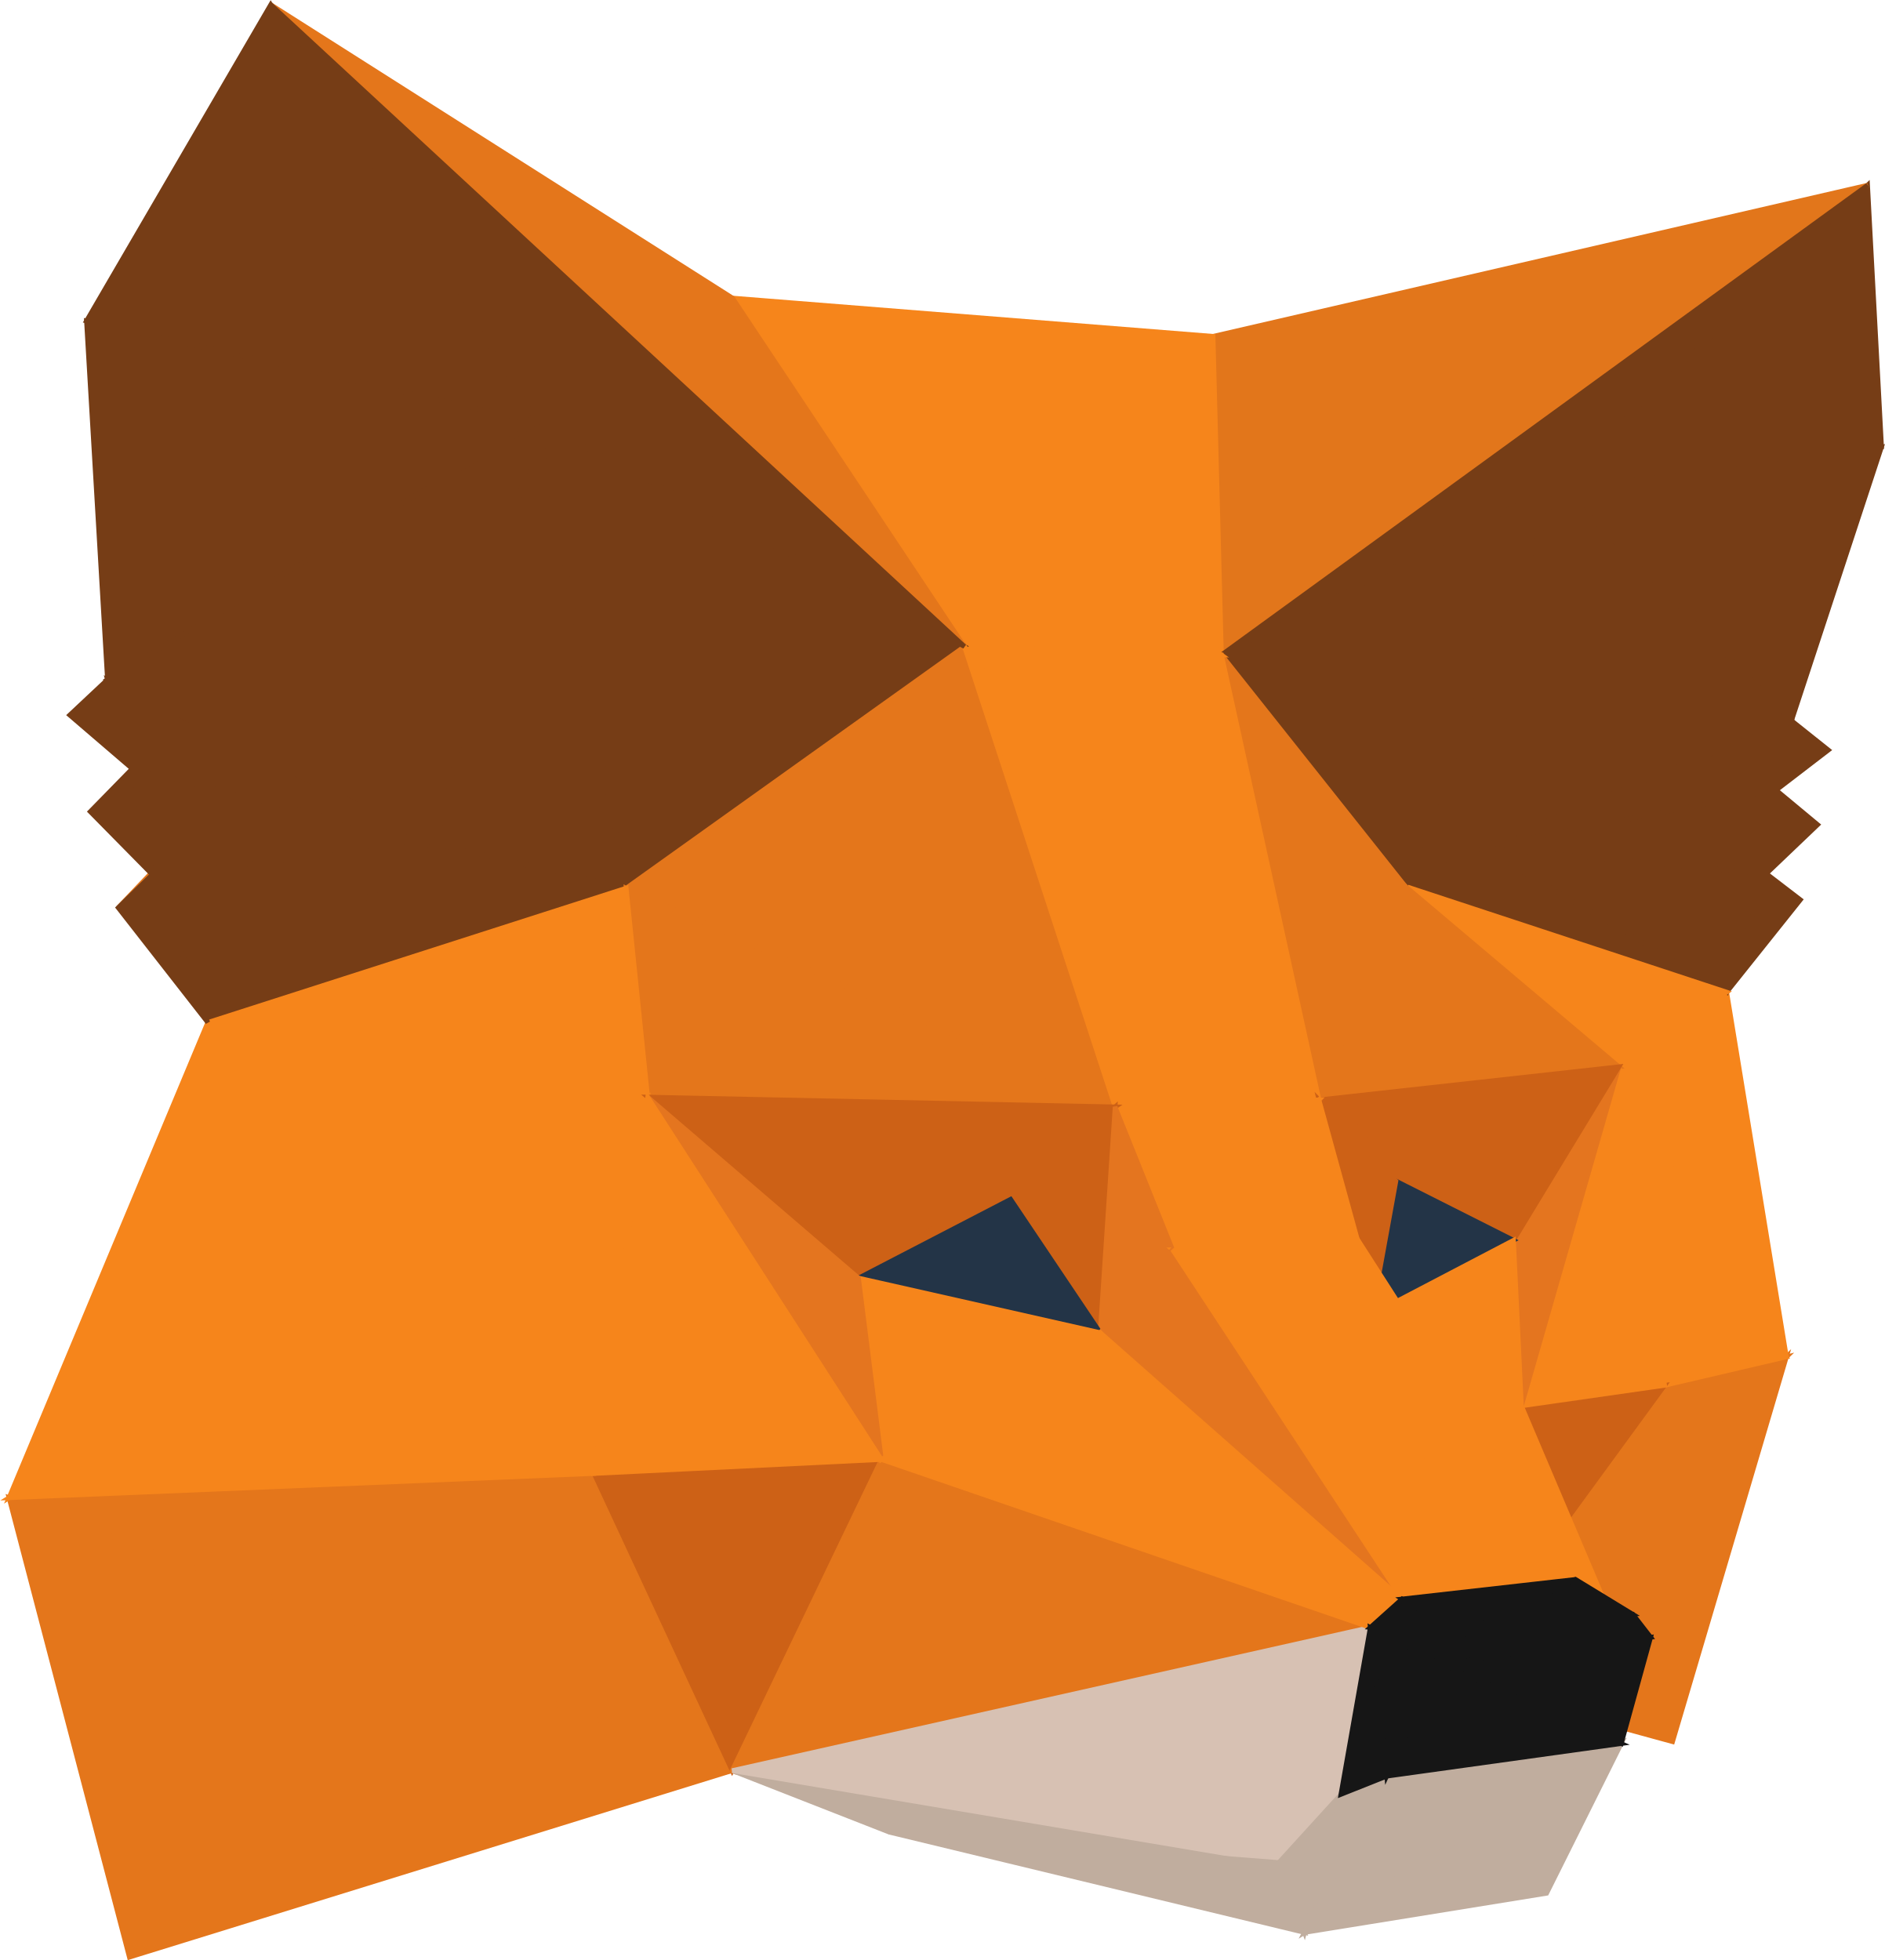
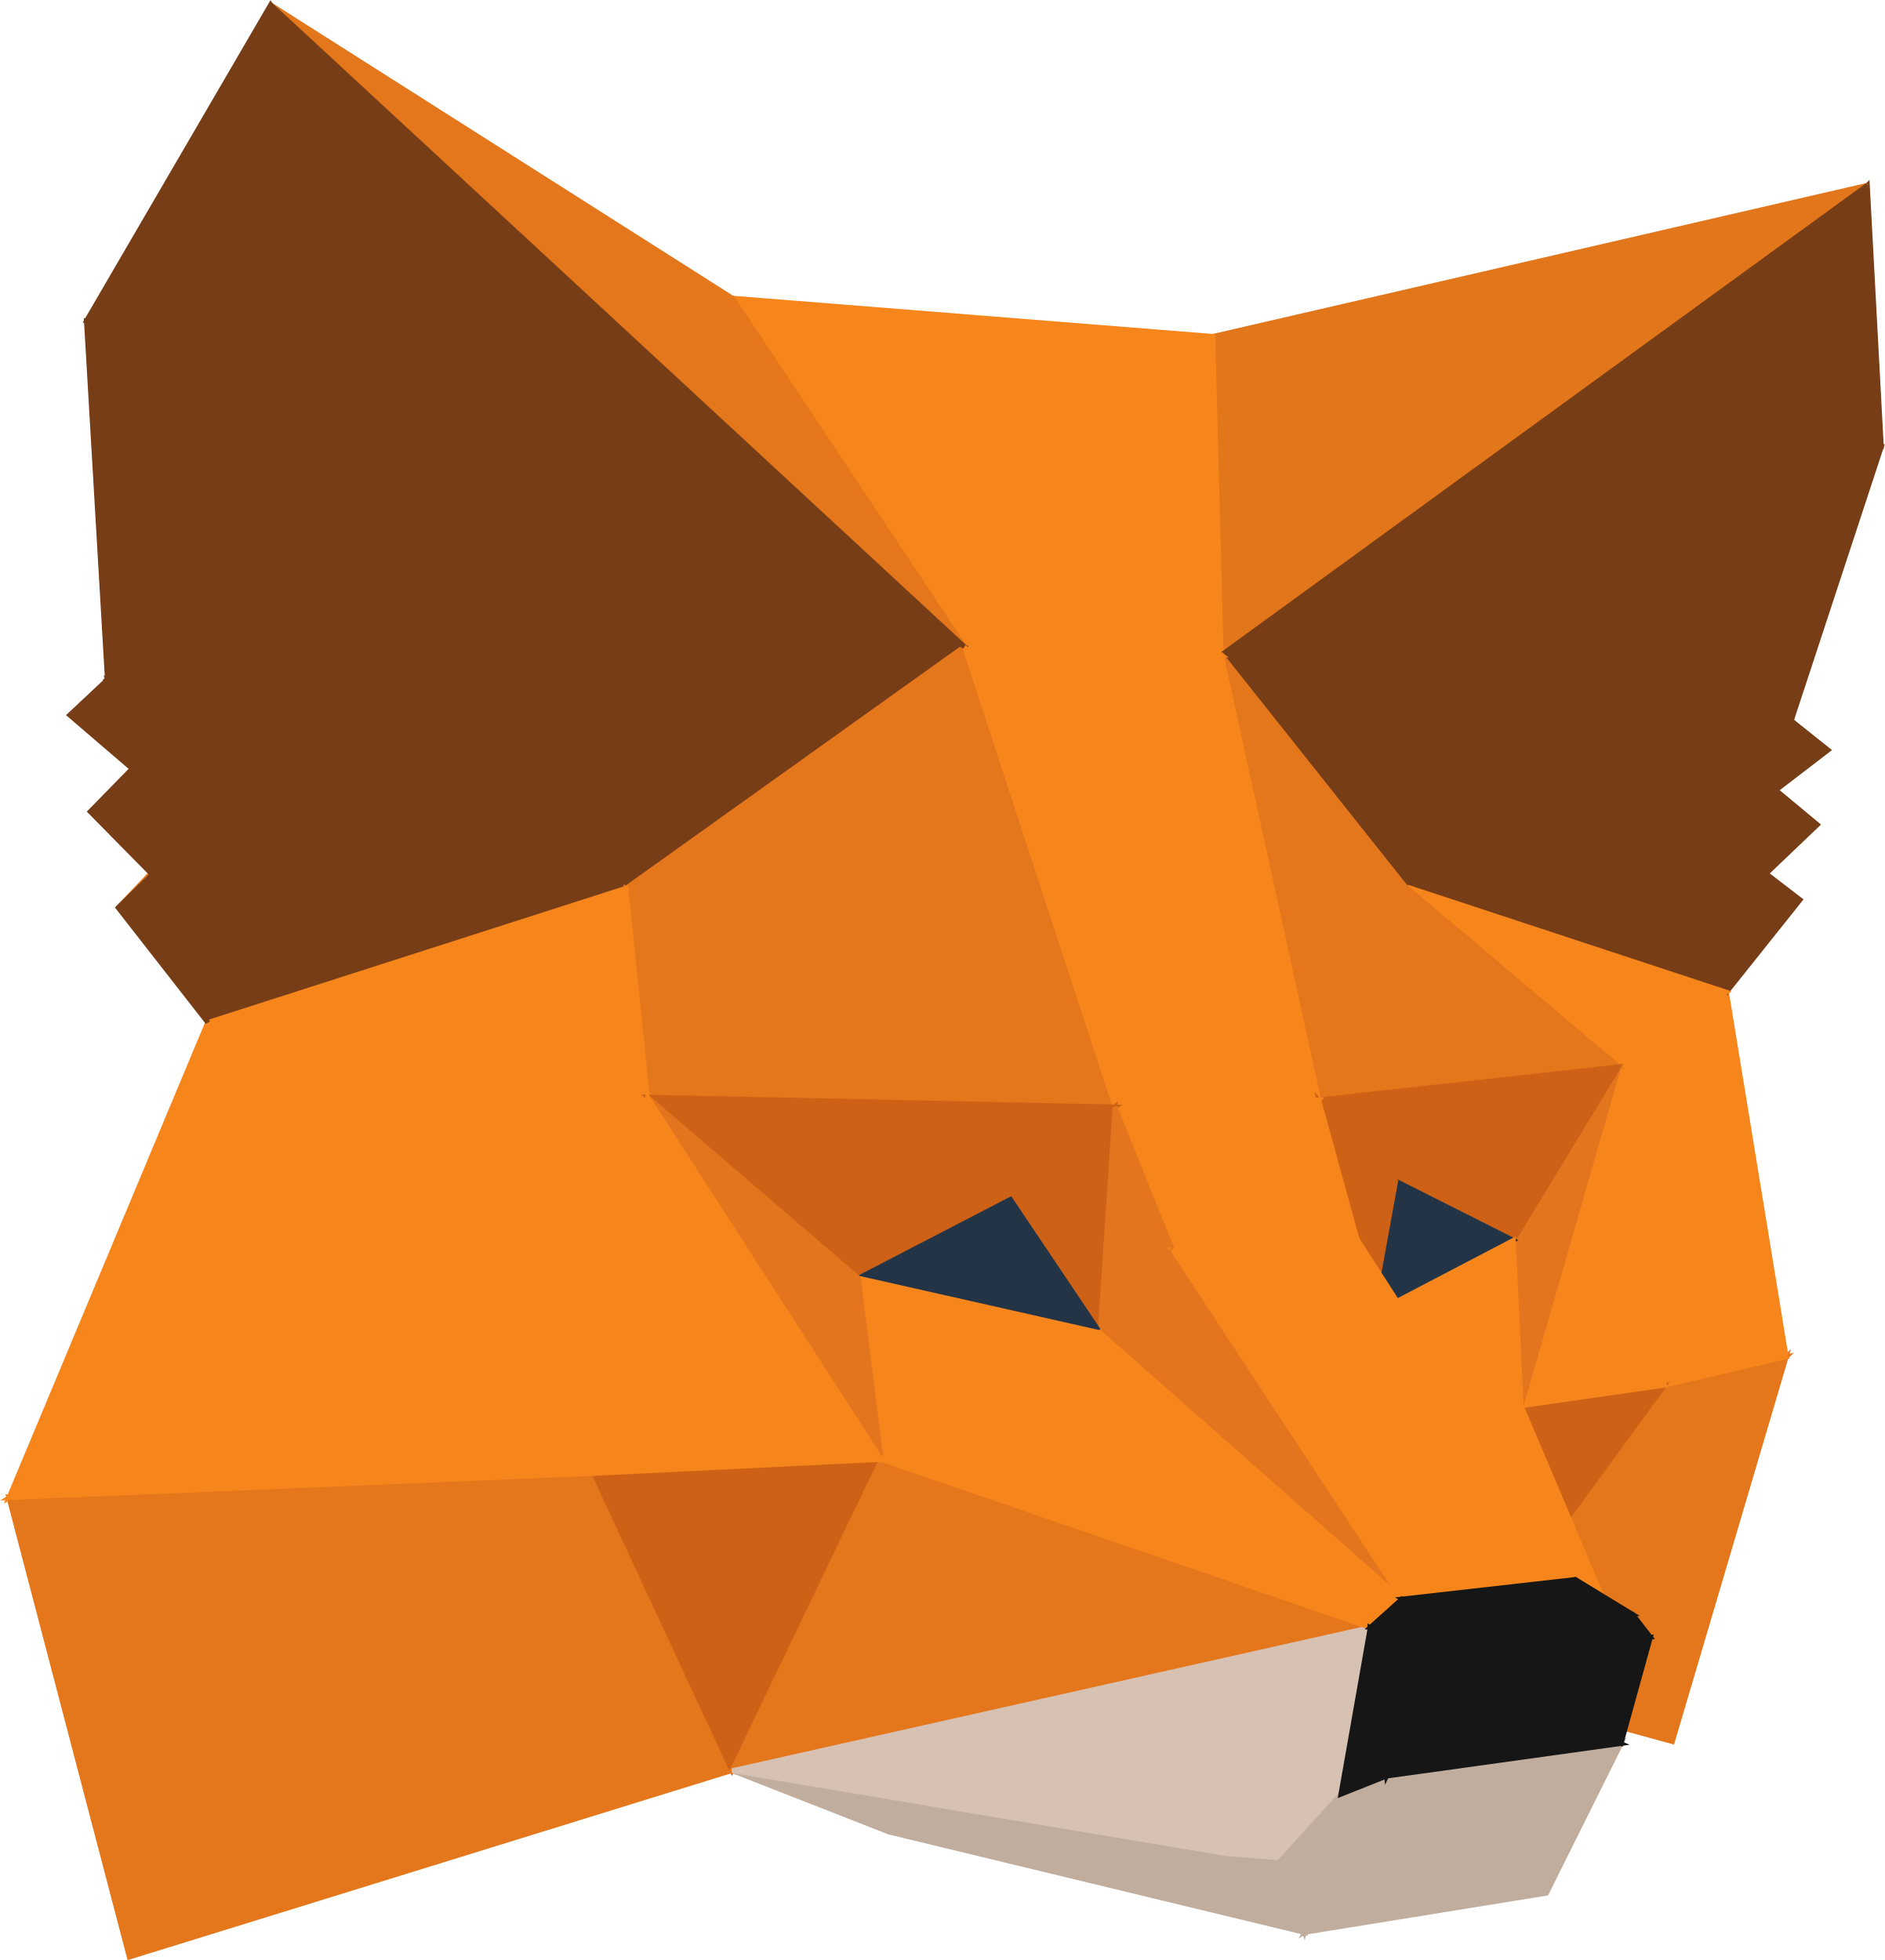
- <svg xmlns="http://www.w3.org/2000/svg" id="Layer_1" viewBox="0 0 404 420.2" width="2404" height="2500">
+ <svg xmlns="http://www.w3.org/2000/svg" id="Layer_1" viewBox="0 0 404 420.2" preserveAspectRatio="xMidYMid meet">
  <style>.st0{fill:#e4761b;stroke:#e4761b}.st1{fill:#f6851b;stroke:#f6851b}.st2{fill:#763d16;stroke:#763d16}.st3{fill:#e2761b;stroke:#e2761b}.st4{fill:#c0ad9e;stroke:#c0ad9e}.st5{fill:#cd6116;stroke:#cd6116}.st6{fill:#e4751f;stroke:#e4751f}.st7{fill:#233447;stroke:#233447}.st8{fill:#d7c1b3;stroke:#d7c1b3}.st9{fill:#161616;stroke:#161616}</style>
  <path class="st0" d="M382.9 290.9l-24.4 82.5-47.9-13.1z" />
  <path class="st0" d="M310.6 360.3l46.2-63.3 26.1-6.1z" />
  <path class="st1" d="M347 228.7l35.9 62.2-26.1 6.1zM347 228.7l23.1-16 12.8 78.2z" />
  <path class="st2" d="M317.6 181.7l66.4-27.2-3.3 14.9zM378.6 187.3l-61-5.6 63.1-12.3z" />
  <path class="st2" d="M378.6 187.3l-8.5 25.4-52.5-31zM391.9 160.8l-11.2 8.6 3.3-14.9zM378.6 187.3l2.1-17.9 8.9 7.4z" />
  <path class="st3" d="M259.1 340.2l16.6 5.3 34.9 14.8z" />
  <path class="st2" d="M370.1 212.7l8.5-25.4 7.3 5.6zM370.1 212.7L301.2 190l16.4-8.3z" />
  <path class="st2" d="M334 103.8l-16.4 77.9-16.4 8.3z" />
  <path class="st2" d="M384 154.5l-66.4 27.2 16.4-77.9z" />
  <path class="st2" d="M334 103.8l69.3-8-19.3 58.7z" />
  <path class="st1" d="M370.1 212.7l-23.1 16-45.8-38.7z" />
  <path class="st2" d="M400.3 39.7l3 56.1-69.3 8z" />
  <path class="st3" d="M400.3 39.7L261.8 140.4 260 72.1z" />
  <path class="st1" d="M157 63.9l103 8.2 1.8 68.3z" />
  <path class="st2" d="M301.2 190l-39.4-49.6 72.2-36.6z" />
  <path class="st0" d="M301.2 190l45.8 38.7-64.3 7.1z" />
  <path class="st0" d="M282.7 235.8l-20.9-95.4 39.4 49.6z" />
  <path class="st2" d="M334 103.8l-72.2 36.6L400.3 39.7z" />
  <path class="st4" d="M157.9 358.7l32.7 34.1-44.5-40.5z" />
  <path class="st5" d="M310.6 360.3l15.5-58.9 30.7-4.4z" />
  <path class="st3" d="M25.3 194.6l56.6-59.5-49.3 52.4z" />
  <path class="st1" d="M356.8 297l-30.7 4.4 20.9-72.7zM261.8 140.4l-55.1-1.8L157 63.9z" />
  <path class="st6" d="M347 228.7l-20.9 72.7-1.7-35.5z" />
  <path class="st5" d="M282.7 235.8l64.3-7.1-22.6 37.2z" />
  <path class="st1" d="M206.7 138.6l55.1 1.8 20.9 95.4z" />
  <path class="st0" d="M206.7 138.6L58 1l99 62.9zM156.9 379.6l-129.2 40-25.8-98.5z" />
  <path class="st2" d="M44.5 219.2l48.8-38.3 40.9 9.5z" />
  <path class="st2" d="M134.2 190.4l-40.9-9.5 21.9-90.4z" />
  <path class="st2" d="M32.6 187.5l60.7-6.6-48.8 38.3z" />
  <path class="st5" d="M324.4 265.9l-25.2-12.7-16.5-17.4z" />
  <path class="st2" d="M32.6 187.5l-4.3-22.7 65 16.1z" />
  <path class="st7" d="M294 281.8l5.2-28.6 25.2 12.7z" />
  <path class="st1" d="M326.1 301.4L294 281.8l30.4-15.9z" />
  <path class="st2" d="M93.3 180.9l-65-16.1-5.3-19.1zM115.2 90.5l-21.9 90.4L23 145.7zM115.2 90.5l91.5 48.1-72.5 51.8z" />
  <path class="st0" d="M134.2 190.4l72.5-51.8 32.3 98.7zM239 237.3l-100.2-2.1-4.6-44.8z" />
  <path class="st1" d="M44.5 219.2l89.7-28.8 4.6 44.8zM282.7 235.8l-43.7 1.5-32.3-98.7z" />
  <path class="st5" d="M299.2 253.2l-5.2 28.6-11.3-46z" />
  <path class="st2" d="M58 1l148.7 137.6-91.5-48.1z" />
  <path class="st0" d="M1.9 321.1l125.4-5.2 29.6 63.7z" />
  <path class="st5" d="M156.9 379.6l-29.6-63.7 61.6-3z" />
  <path class="st1" d="M294 281.8l32.1 19.6 17.7 41.7zM138.8 235.2L1.9 321.1l42.6-101.9zM127.3 315.9L1.9 321.1l136.9-85.9zM282.7 235.8l8.2 29.8-39.6 2.3zM251.3 267.9L239 237.3l43.7-1.5z" />
  <path class="st4" d="M190.6 392.8l-33.7-13.2 117.2 19.7z" />
  <path class="st2" d="M44.5 219.2l-19.2-24.6 7.3-7.1z" />
  <path class="st8" d="M287.4 384.7l-13.3 14.6-117.2-19.7z" />
  <path class="st0" d="M293.7 348.9l-136.8 30.7 32-66.7z" />
  <path class="st8" d="M156.9 379.6l136.8-30.7-6.3 35.8z" />
  <path class="st2" d="M23 145.7l-4.5-76.9 96.7 21.7zM32.6 187.5L19.3 174l9-9.2z" />
  <path class="st5" d="M216.6 257.1l22.4-19.8-3.2 48.4z" />
  <path class="st5" d="M239 237.3l-22.4 19.8L184 274z" />
  <path class="st1" d="M343.8 343.1l-6.1-4.5-43.7-56.8z" />
  <path class="st5" d="M184 274l-45.2-38.8 100.2 2.1z" />
  <path class="st6" d="M235.8 285.7l3.2-48.4 12.3 30.6z" />
  <path class="st2" d="M14.9 153.3l8.1-7.6 5.3 19.1z" />
  <path class="st7" d="M235.8 285.7L184 274l32.6-16.9z" />
  <path class="st2" d="M115.2 90.5L18.5 68.8 58 1z" />
  <path class="st4" d="M274.1 399.3l5.5 15-89-21.5z" />
  <path class="st1" d="M188.9 312.9L184 274l51.8 11.7z" />
  <path class="st6" d="M138.8 235.2L184 274l4.9 38.9z" />
  <path class="st1" d="M251.3 267.9l39.6-2.3 46.8 73zM138.8 235.2l50.1 77.7-61.6 3z" />
  <path class="st6" d="M251.3 267.9l49.2 74.9-64.7-57.1z" />
  <path class="st1" d="M235.8 285.7l64.7 57.1-6.8 6.1z" />
  <path class="st1" d="M293.7 348.9l-104.8-36 46.9-27.2zM337.7 338.6l-37.2 4.2-49.2-74.9z" />
  <path class="st4" d="M347.5 373.8l-16 32.1-51.9 8.4zM279.6 414.3l-5.5-15 13.3-14.6z" />
  <path class="st4" d="M287.4 384.7l9.8-3.9-17.6 33.5zM279.6 414.3l17.6-33.5 50.3-7z" />
  <path class="st9" d="M337.7 338.6l12.3 7.5-37.4 4.5z" />
  <path class="st9" d="M312.6 350.6l-12.1-7.8 37.2-4.2zM308.3 356.5l45.5-5.5-6.3 22.8z" />
  <path class="st9" d="M347.5 373.8l-50.3 7 11.1-24.3zM297.2 380.8l-9.8 3.9 6.3-35.8zM293.7 348.9l6.8-6.1 12.1 7.8zM350 346.1l3.8 4.9-45.5 5.5z" />
  <path class="st9" d="M308.3 356.5l4.3-5.9 37.4-4.5zM293.7 348.9l14.6 7.6-11.1 24.3z" />
  <path class="st9" d="M312.6 350.6l-4.3 5.9-14.6-7.6z" />
</svg>
